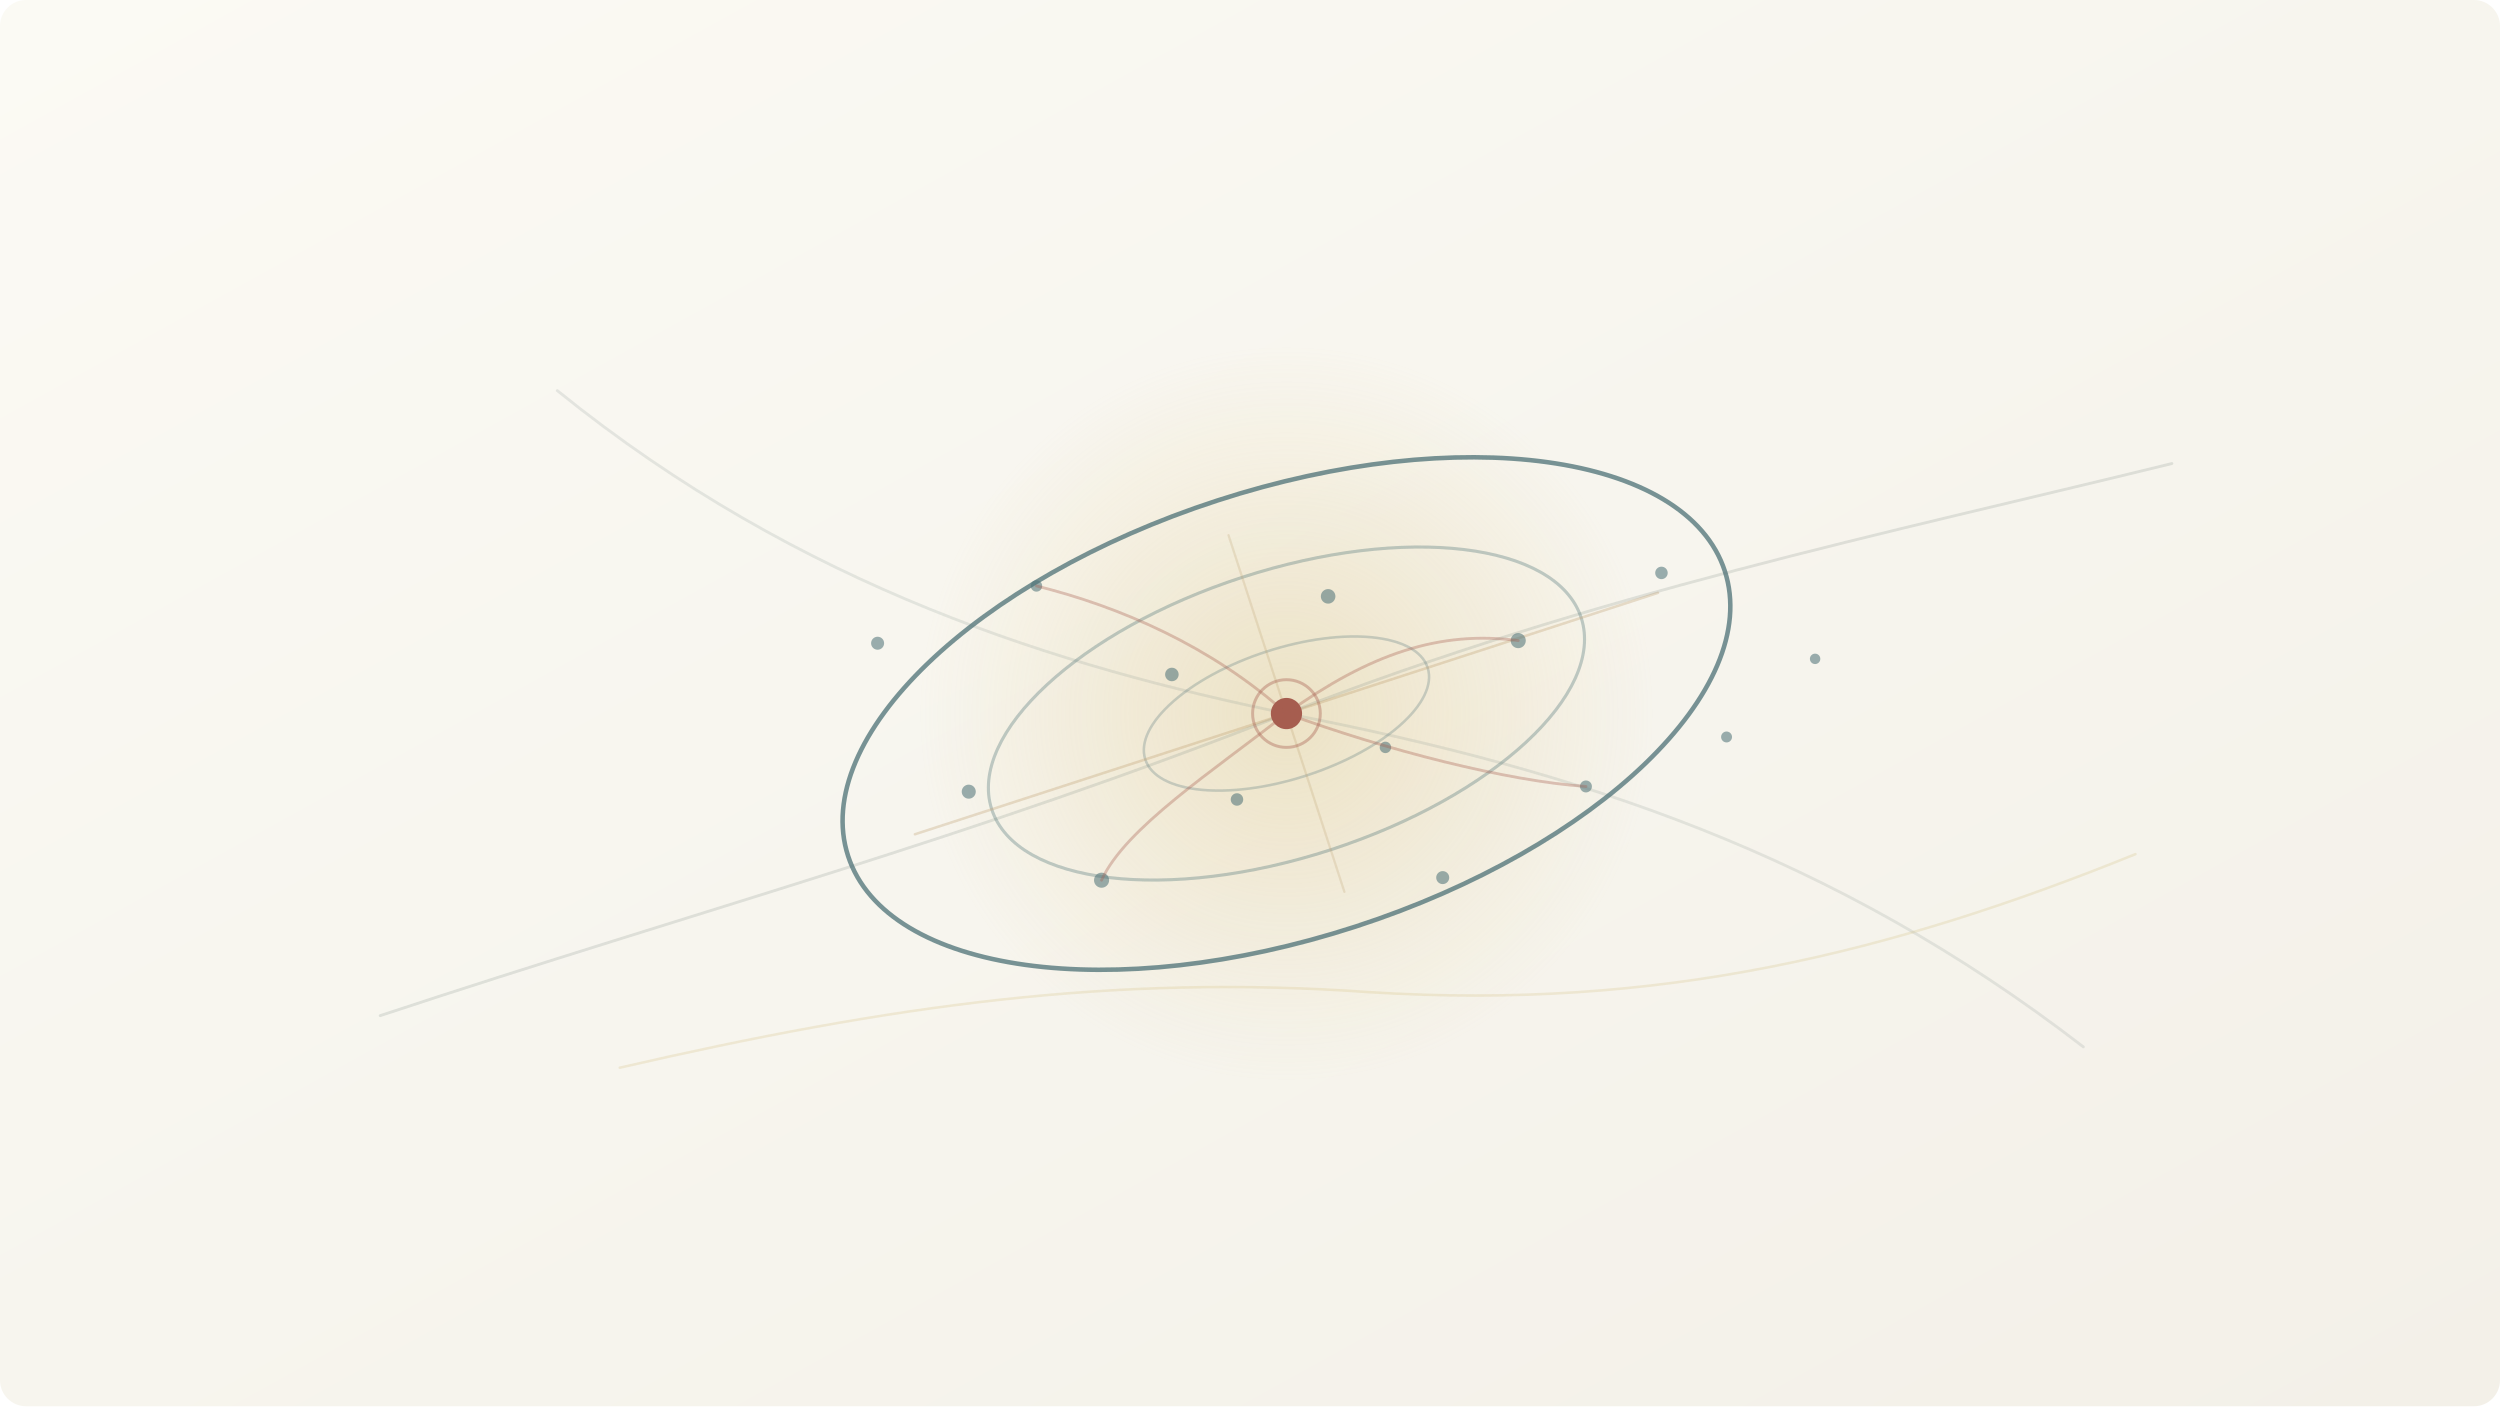
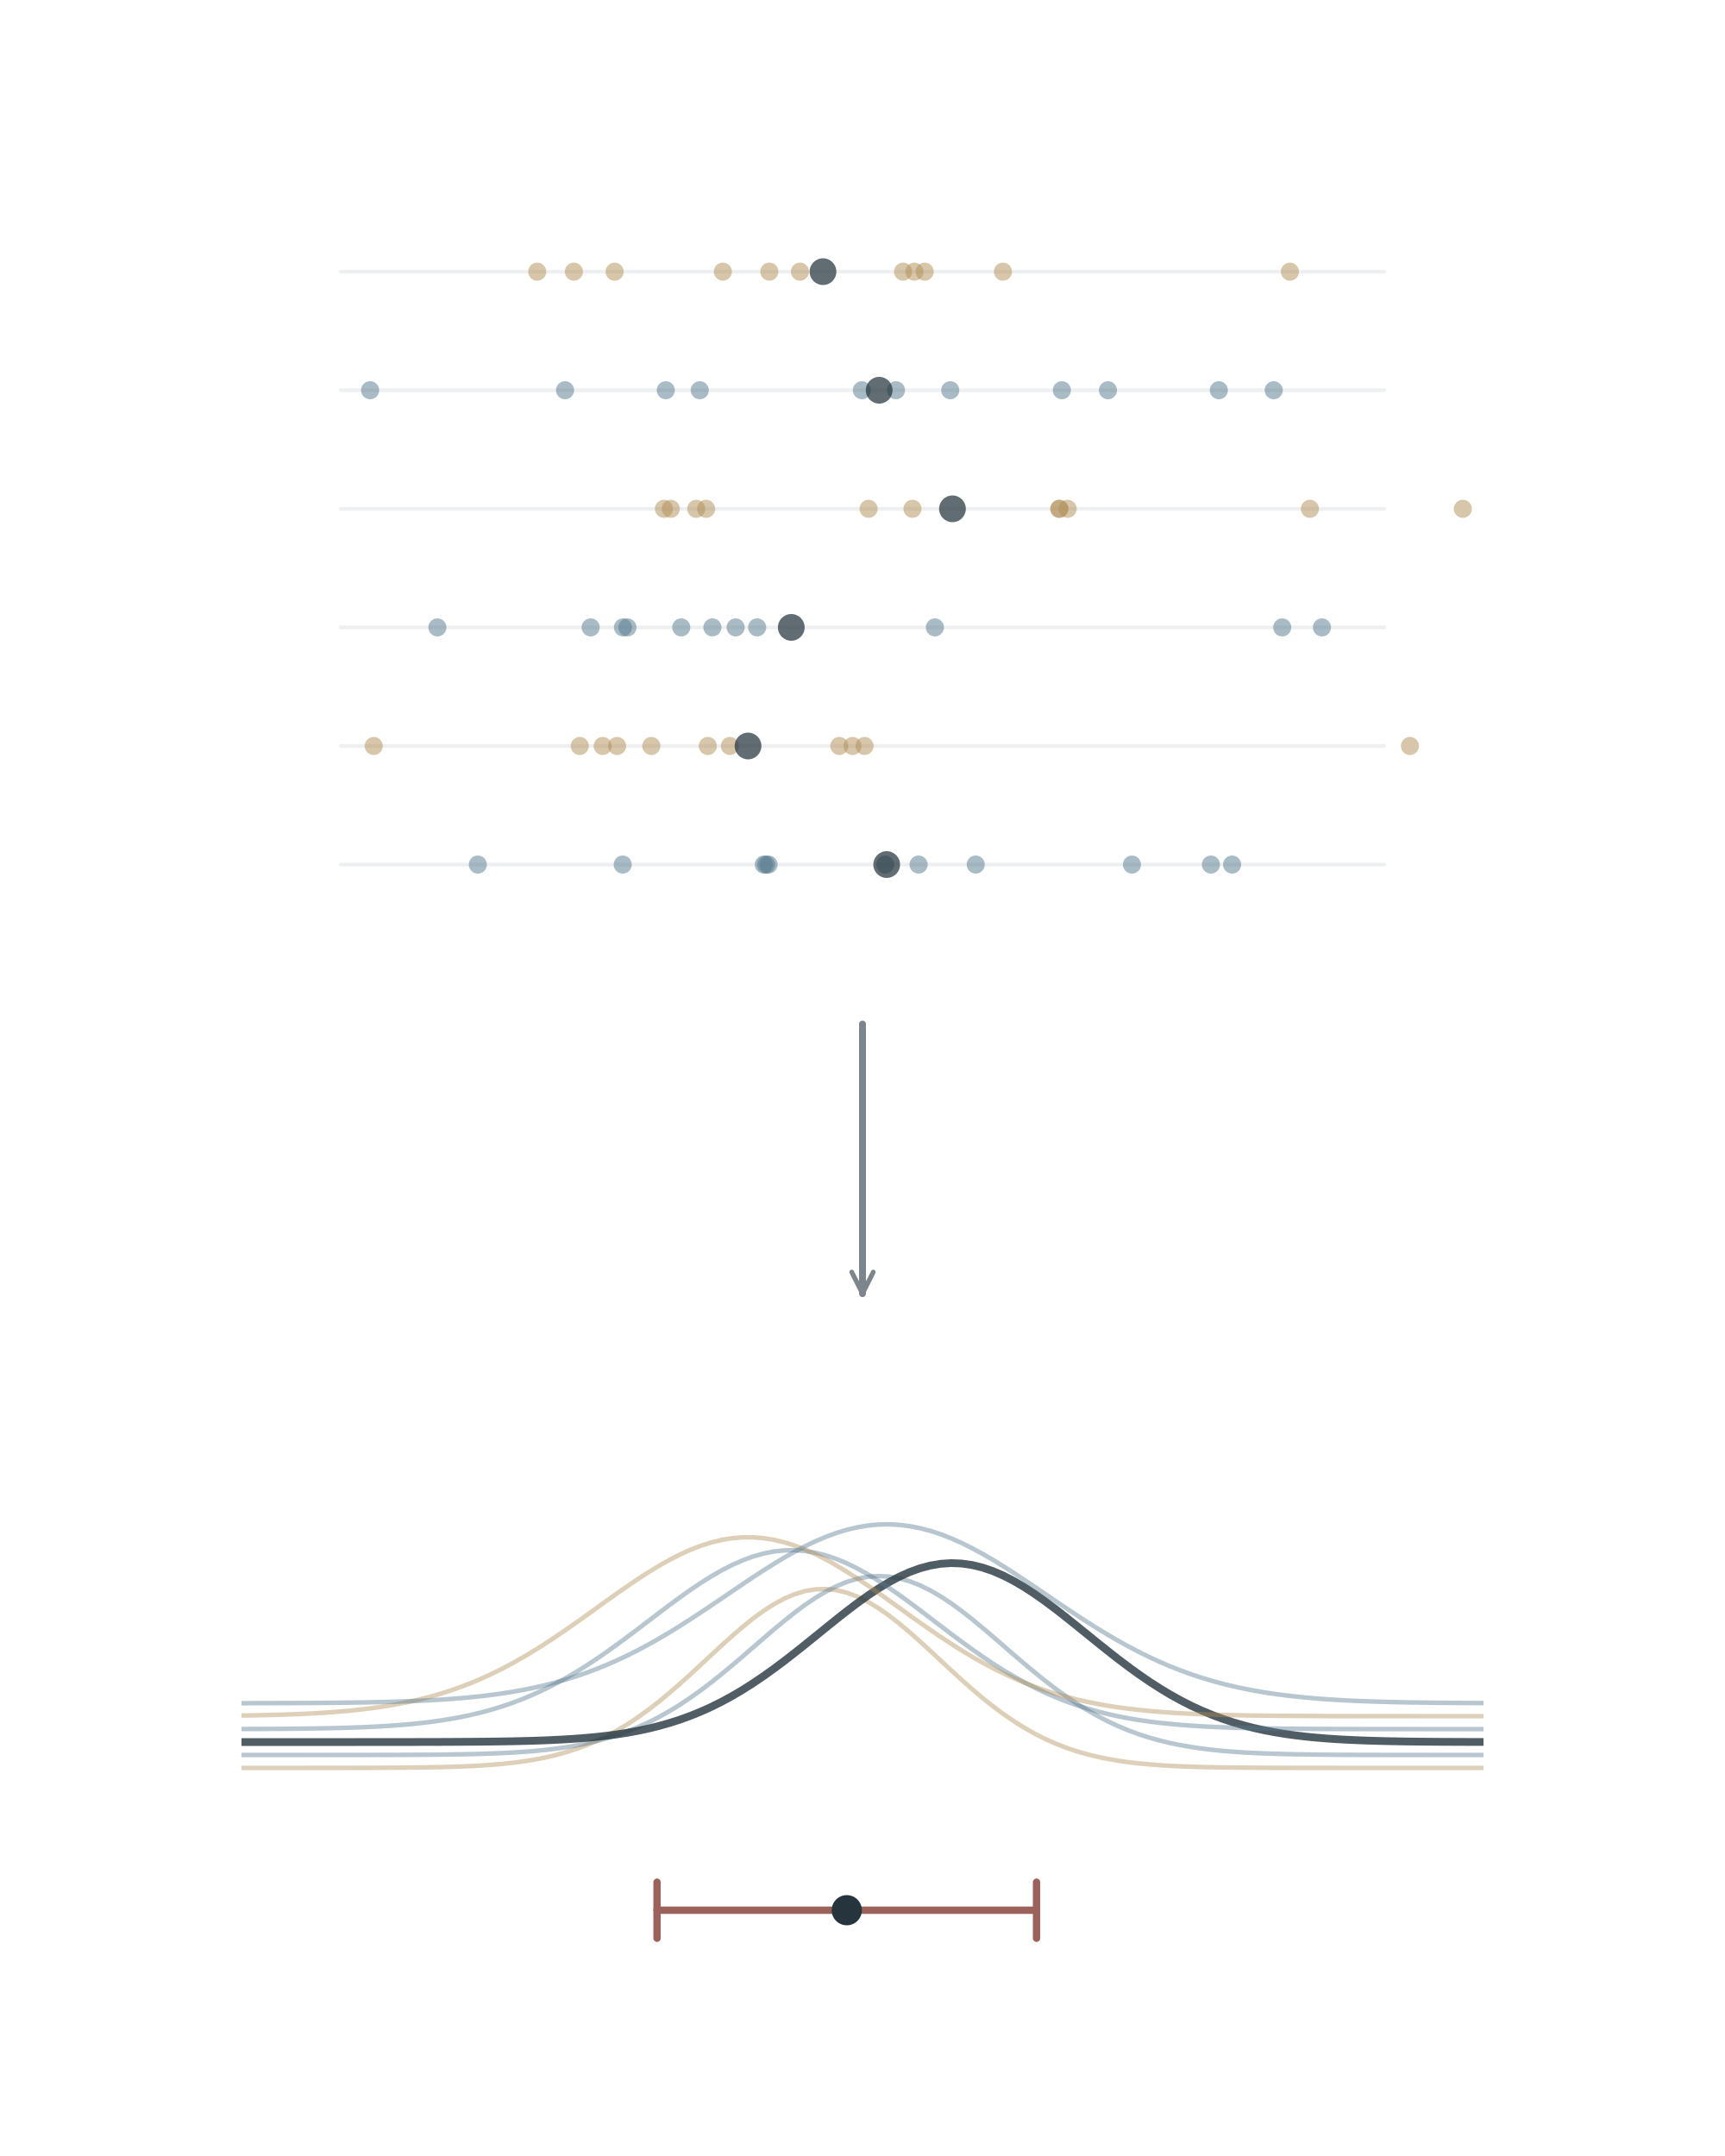
- <svg xmlns="http://www.w3.org/2000/svg" width="960" height="540" viewBox="0 0 960 540" role="img" aria-labelledby="title desc">
+ <svg xmlns="http://www.w3.org/2000/svg" viewBox="0 0 800 1000" role="img" aria-labelledby="repeated-samples-inducing-likelihoods-and-an-inferential-interval">
  <defs>
-     <linearGradient id="bg" x1="0" y1="0" x2="1" y2="1">
-       <stop offset="0" stop-color="#fbfaf4" />
-       <stop offset="1" stop-color="#f3f0e8" />
-     </linearGradient>
-     <radialGradient id="truthHalo" cx="50%" cy="50%" r="50%">
-       <stop offset="0" stop-color="#d8bd75" stop-opacity="0.34" />
-       <stop offset="1" stop-color="#d8bd75" stop-opacity="0" />
-     </radialGradient>
+     <marker id="open-arrow" viewBox="0 0 14 14" refX="12" refY="7" markerWidth="14" markerHeight="14" markerUnits="userSpaceOnUse" orient="auto">
+       <path d="M 2 2 L 12 7 L 2 12" fill="none" stroke="context-stroke" stroke-width="2.2" stroke-linecap="round" stroke-linejoin="round" />
+     </marker>
+     <style>
+     .ink { fill: none; stroke: #25343d; stroke-width: 3.2; stroke-linecap: round; stroke-linejoin: round; }
+     .blue { fill: none; stroke: #54778c; stroke-width: 3.4; stroke-linecap: round; stroke-linejoin: round; }
+     .red { fill: none; stroke: #9b625c; stroke-width: 3.4; stroke-linecap: round; stroke-linejoin: round; }
+     .gold { fill: none; stroke: #b08d55; stroke-width: 3.2; stroke-linecap: round; stroke-linejoin: round; }
+     .green { fill: none; stroke: #718677; stroke-width: 3.2; stroke-linecap: round; stroke-linejoin: round; }
+     .violet { fill: none; stroke: #756b82; stroke-width: 3.2; stroke-linecap: round; stroke-linejoin: round; }
+     .soft { fill: none; stroke: #9ba9ad; stroke-width: 1.75; stroke-linecap: round; stroke-linejoin: round; }
+   </style>
  </defs>
-   <rect width="960" height="540" rx="10" fill="url(#bg)" />
-   <circle cx="494" cy="274" r="142" fill="url(#truthHalo)" />
-   <g fill="none" stroke-linecap="round" stroke-linejoin="round">
-     <path d="M146 390 C270 349, 372 322, 494 274 C612 228, 724 205, 834 178" stroke="#82908a" stroke-width="1.1" opacity="0.22" />
-     <path d="M214 150 C308 226, 407 256, 494 274 C607 296, 704 328, 800 402" stroke="#82908a" stroke-width="1.1" opacity="0.18" />
-     <g transform="translate(494 274) rotate(-18)" opacity="0.76">
-       <ellipse cx="0" cy="0" rx="177" ry="86" stroke="#4f7377" stroke-width="1.75" />
-       <ellipse cx="0" cy="0" rx="119" ry="55" stroke="#4f7377" stroke-width="1.2" opacity="0.45" />
-       <ellipse cx="0" cy="0" rx="57" ry="25" stroke="#4f7377" stroke-width="1" opacity="0.36" />
-       <path d="M-150 0 H150" stroke="#b18b55" stroke-width="1" opacity="0.34" />
-       <path d="M0 -72 V72" stroke="#b18b55" stroke-width="0.9" opacity="0.25" />
-     </g>
-     <g fill="#4f7377" opacity="0.56">
-       <circle cx="337" cy="247" r="2.5" />
-       <circle cx="372" cy="304" r="2.7" />
-       <circle cx="398" cy="225" r="2.2" />
-       <circle cx="423" cy="338" r="2.9" />
-       <circle cx="450" cy="259" r="2.6" />
-       <circle cx="475" cy="307" r="2.4" />
-       <circle cx="510" cy="229" r="2.8" />
-       <circle cx="532" cy="287" r="2.2" />
-       <circle cx="554" cy="337" r="2.5" />
-       <circle cx="583" cy="246" r="2.9" />
-       <circle cx="609" cy="302" r="2.3" />
-       <circle cx="638" cy="220" r="2.4" />
-       <circle cx="663" cy="283" r="2.1" />
-       <circle cx="697" cy="253" r="2" />
-     </g>
-     <circle cx="494" cy="274" r="6" fill="#a65d4f" />
-     <circle cx="494" cy="274" r="13" fill="none" stroke="#a65d4f" stroke-width="1.15" opacity="0.38" />
-     <g stroke="#a65d4f" stroke-width="1.1" opacity="0.34">
-       <path d="M494 274 C465 248, 430 233, 398 225" />
-       <path d="M494 274 C466 296, 432 318, 423 338" />
-       <path d="M494 274 C526 251, 553 242, 583 246" />
-       <path d="M494 274 C532 288, 579 300, 609 302" />
-     </g>
-     <path d="M238 410 C342 386, 428 374, 526 381 C637 388, 726 366, 820 328" stroke="#d3bd7b" stroke-width="1" opacity="0.24" />
-   </g>
+   <path d="M 158 126 H 642" class="soft" opacity="0.18" />
+   <circle cx="424.06" cy="126" r="4.2" fill="#b08d55" opacity="0.5" />
+   <circle cx="465.13" cy="126" r="4.2" fill="#b08d55" opacity="0.5" />
+   <circle cx="335.24" cy="126" r="4.2" fill="#b08d55" opacity="0.5" />
+   <circle cx="285.04" cy="126" r="4.2" fill="#b08d55" opacity="0.5" />
+   <circle cx="249.15" cy="126" r="4.2" fill="#b08d55" opacity="0.5" />
+   <circle cx="266.15" cy="126" r="4.2" fill="#b08d55" opacity="0.5" />
+   <circle cx="356.8" cy="126" r="4.2" fill="#b08d55" opacity="0.5" />
+   <circle cx="418.81" cy="126" r="4.2" fill="#b08d55" opacity="0.5" />
+   <circle cx="370.99" cy="126" r="4.2" fill="#b08d55" opacity="0.5" />
+   <circle cx="598.22" cy="126" r="4.2" fill="#b08d55" opacity="0.5" />
+   <circle cx="428.84" cy="126" r="4.2" fill="#b08d55" opacity="0.5" />
+   <circle cx="381.68" cy="126" r="6.2" fill="#25343d" opacity="0.72" />
+   <path d="M 158 181 H 642" class="soft" opacity="0.18" />
+   <circle cx="565.25" cy="181" r="4.2" fill="#54778c" opacity="0.5" />
+   <circle cx="415.52" cy="181" r="4.2" fill="#54778c" opacity="0.5" />
+   <circle cx="492.46" cy="181" r="4.2" fill="#54778c" opacity="0.5" />
+   <circle cx="513.83" cy="181" r="4.2" fill="#54778c" opacity="0.5" />
+   <circle cx="590.71" cy="181" r="4.2" fill="#54778c" opacity="0.5" />
+   <circle cx="324.53" cy="181" r="4.2" fill="#54778c" opacity="0.5" />
+   <circle cx="171.64" cy="181" r="4.2" fill="#54778c" opacity="0.5" />
+   <circle cx="262.05" cy="181" r="4.2" fill="#54778c" opacity="0.5" />
+   <circle cx="308.77" cy="181" r="4.2" fill="#54778c" opacity="0.5" />
+   <circle cx="399.72" cy="181" r="4.2" fill="#54778c" opacity="0.5" />
+   <circle cx="440.69" cy="181" r="4.2" fill="#54778c" opacity="0.5" />
+   <circle cx="407.74" cy="181" r="6.2" fill="#25343d" opacity="0.72" />
+   <path d="M 158 236 H 642" class="soft" opacity="0.18" />
+   <circle cx="402.81" cy="236" r="4.2" fill="#b08d55" opacity="0.5" />
+   <circle cx="307.91" cy="236" r="4.2" fill="#b08d55" opacity="0.5" />
+   <circle cx="311.09" cy="236" r="4.2" fill="#b08d55" opacity="0.5" />
+   <circle cx="327.47" cy="236" r="4.2" fill="#b08d55" opacity="0.5" />
+   <circle cx="607.48" cy="236" r="4.2" fill="#b08d55" opacity="0.5" />
+   <circle cx="423.17" cy="236" r="4.2" fill="#b08d55" opacity="0.5" />
+   <circle cx="491.28" cy="236" r="4.2" fill="#b08d55" opacity="0.5" />
+   <circle cx="678.42" cy="236" r="4.2" fill="#b08d55" opacity="0.5" />
+   <circle cx="322.89" cy="236" r="4.2" fill="#b08d55" opacity="0.5" />
+   <circle cx="491.27" cy="236" r="4.2" fill="#b08d55" opacity="0.5" />
+   <circle cx="495.13" cy="236" r="4.2" fill="#b08d55" opacity="0.5" />
+   <circle cx="441.72" cy="236" r="6.2" fill="#25343d" opacity="0.72" />
+   <path d="M 158 291 H 642" class="soft" opacity="0.18" />
+   <circle cx="351.14" cy="291" r="4.2" fill="#54778c" opacity="0.5" />
+   <circle cx="613.08" cy="291" r="4.2" fill="#54778c" opacity="0.5" />
+   <circle cx="330.39" cy="291" r="4.2" fill="#54778c" opacity="0.5" />
+   <circle cx="433.57" cy="291" r="4.2" fill="#54778c" opacity="0.5" />
+   <circle cx="341.16" cy="291" r="4.2" fill="#54778c" opacity="0.5" />
+   <circle cx="594.66" cy="291" r="4.2" fill="#54778c" opacity="0.5" />
+   <circle cx="315.94" cy="291" r="4.2" fill="#54778c" opacity="0.5" />
+   <circle cx="290.98" cy="291" r="4.2" fill="#54778c" opacity="0.5" />
+   <circle cx="202.86" cy="291" r="4.2" fill="#54778c" opacity="0.5" />
+   <circle cx="288.9" cy="291" r="4.2" fill="#54778c" opacity="0.5" />
+   <circle cx="273.92" cy="291" r="4.2" fill="#54778c" opacity="0.5" />
+   <circle cx="366.97" cy="291" r="6.2" fill="#25343d" opacity="0.72" />
+   <path d="M 158 346 H 642" class="soft" opacity="0.18" />
+   <circle cx="268.87" cy="346" r="4.2" fill="#b08d55" opacity="0.5" />
+   <circle cx="302.07" cy="346" r="4.2" fill="#b08d55" opacity="0.5" />
+   <circle cx="400.95" cy="346" r="4.2" fill="#b08d55" opacity="0.5" />
+   <circle cx="328.26" cy="346" r="4.2" fill="#b08d55" opacity="0.5" />
+   <circle cx="653.88" cy="346" r="4.2" fill="#b08d55" opacity="0.5" />
+   <circle cx="389.26" cy="346" r="4.2" fill="#b08d55" opacity="0.5" />
+   <circle cx="173.32" cy="346" r="4.2" fill="#b08d55" opacity="0.5" />
+   <circle cx="279.51" cy="346" r="4.2" fill="#b08d55" opacity="0.5" />
+   <circle cx="286.18" cy="346" r="4.2" fill="#b08d55" opacity="0.5" />
+   <circle cx="395.36" cy="346" r="4.2" fill="#b08d55" opacity="0.5" />
+   <circle cx="338.5" cy="346" r="4.2" fill="#b08d55" opacity="0.5" />
+   <circle cx="346.92" cy="346" r="6.2" fill="#25343d" opacity="0.72" />
+   <path d="M 158 401 H 642" class="soft" opacity="0.18" />
+   <circle cx="356.44" cy="401" r="4.2" fill="#54778c" opacity="0.5" />
+   <circle cx="426.01" cy="401" r="4.2" fill="#54778c" opacity="0.5" />
+   <circle cx="524.96" cy="401" r="4.2" fill="#54778c" opacity="0.5" />
+   <circle cx="571.41" cy="401" r="4.2" fill="#54778c" opacity="0.5" />
+   <circle cx="410.56" cy="401" r="4.2" fill="#54778c" opacity="0.5" />
+   <circle cx="288.79" cy="401" r="4.2" fill="#54778c" opacity="0.5" />
+   <circle cx="355.3" cy="401" r="4.2" fill="#54778c" opacity="0.5" />
+   <circle cx="561.59" cy="401" r="4.2" fill="#54778c" opacity="0.5" />
+   <circle cx="221.6" cy="401" r="4.2" fill="#54778c" opacity="0.5" />
+   <circle cx="452.51" cy="401" r="4.2" fill="#54778c" opacity="0.5" />
+   <circle cx="354.21" cy="401" r="4.2" fill="#54778c" opacity="0.5" />
+   <circle cx="411.22" cy="401" r="6.2" fill="#25343d" opacity="0.72" />
+   <path d="M 400 475 C 400 518, 400 555, 400 600" class="ink" marker-end="url(#open-arrow)" opacity="0.6" />
+   <path d="M 112 820 L 116.84 820 L 121.68 820 L 126.52 820 L 131.36 820 L 136.2 820 L 141.04 820 L 145.88 819.99 L 150.72 819.99 L 155.56 819.99 L 160.4 819.98 L 165.24 819.97 L 170.08 819.96 L 174.92 819.95 L 179.76 819.92 L 184.61 819.89 L 189.45 819.85 L 194.29 819.8 L 199.13 819.73 L 203.97 819.63 L 208.81 819.51 L 213.65 819.34 L 218.49 819.14 L 223.33 818.87 L 228.17 818.54 L 233.01 818.12 L 237.85 817.61 L 242.69 816.98 L 247.53 816.21 L 252.37 815.28 L 257.21 814.17 L 262.05 812.86 L 266.89 811.33 L 271.73 809.56 L 276.57 807.51 L 281.41 805.19 L 286.25 802.58 L 291.09 799.68 L 295.93 796.47 L 300.77 792.98 L 305.61 789.22 L 310.45 785.22 L 315.29 781.01 L 320.13 776.65 L 324.97 772.18 L 329.82 767.67 L 334.66 763.19 L 339.5 758.82 L 344.34 754.65 L 349.18 750.75 L 354.02 747.2 L 358.86 744.09 L 363.7 741.48 L 368.54 739.42 L 373.38 737.97 L 378.22 737.17 L 383.06 737.03 L 387.9 737.55 L 392.74 738.72 L 397.58 740.52 L 402.42 742.9 L 407.26 745.81 L 412.1 749.18 L 416.94 752.94 L 421.78 757 L 426.62 761.3 L 431.46 765.74 L 436.3 770.24 L 441.14 774.74 L 445.98 779.16 L 450.82 783.44 L 455.66 787.53 L 460.5 791.4 L 465.34 795.01 L 470.18 798.34 L 475.03 801.37 L 479.87 804.11 L 484.71 806.55 L 489.55 808.71 L 494.39 810.6 L 499.23 812.24 L 504.07 813.64 L 508.91 814.83 L 513.75 815.83 L 518.59 816.66 L 523.43 817.35 L 528.27 817.92 L 533.11 818.37 L 537.95 818.74 L 542.79 819.03 L 547.63 819.26 L 552.47 819.44 L 557.31 819.58 L 562.15 819.69 L 566.99 819.77 L 571.83 819.83 L 576.67 819.88 L 581.51 819.91 L 586.35 819.94 L 591.19 819.96 L 596.03 819.97 L 600.87 819.98 L 605.71 819.98 L 610.55 819.99 L 615.39 819.99 L 620.24 820 L 625.08 820 L 629.92 820 L 634.76 820 L 639.6 820 L 644.44 820 L 649.28 820 L 654.12 820 L 658.96 820 L 663.8 820 L 668.64 820 L 673.48 820 L 678.32 820 L 683.16 820 L 688 820" fill="none" stroke="#b08d55" stroke-width="2.1" opacity="0.42" />
+   <path d="M 112 814 L 116.84 814 L 121.68 814 L 126.52 814 L 131.36 814 L 136.2 814 L 141.04 814 L 145.88 814 L 150.72 814 L 155.56 813.99 L 160.4 813.99 L 165.24 813.99 L 170.08 813.98 L 174.92 813.97 L 179.76 813.96 L 184.61 813.95 L 189.45 813.93 L 194.29 813.9 L 199.13 813.87 L 203.97 813.83 L 208.81 813.77 L 213.65 813.69 L 218.49 813.6 L 223.33 813.47 L 228.17 813.31 L 233.01 813.11 L 237.85 812.86 L 242.69 812.55 L 247.53 812.17 L 252.37 811.71 L 257.21 811.14 L 262.05 810.46 L 266.89 809.65 L 271.73 808.69 L 276.57 807.57 L 281.41 806.26 L 286.25 804.75 L 291.09 803.02 L 295.93 801.06 L 300.77 798.85 L 305.61 796.39 L 310.45 793.67 L 315.29 790.7 L 320.13 787.48 L 324.97 784.02 L 329.82 780.34 L 334.66 776.48 L 339.5 772.46 L 344.34 768.34 L 349.18 764.15 L 354.02 759.96 L 358.86 755.82 L 363.7 751.79 L 368.54 747.95 L 373.38 744.36 L 378.22 741.09 L 383.06 738.19 L 387.9 735.72 L 392.74 733.73 L 397.58 732.26 L 402.42 731.35 L 407.26 731 L 412.1 731.23 L 416.94 732.04 L 421.78 733.4 L 426.62 735.28 L 431.46 737.66 L 436.3 740.48 L 441.14 743.68 L 445.98 747.21 L 450.82 751.01 L 455.66 755 L 460.5 759.12 L 465.34 763.31 L 470.18 767.51 L 475.03 771.65 L 479.87 775.69 L 484.71 779.59 L 489.55 783.3 L 494.39 786.8 L 499.23 790.08 L 504.07 793.1 L 508.91 795.87 L 513.75 798.38 L 518.59 800.63 L 523.43 802.64 L 528.27 804.42 L 533.11 805.97 L 537.95 807.32 L 542.79 808.48 L 547.63 809.47 L 552.47 810.31 L 557.31 811.01 L 562.15 811.6 L 566.99 812.09 L 571.83 812.48 L 576.67 812.81 L 581.51 813.07 L 586.35 813.28 L 591.19 813.44 L 596.03 813.57 L 600.87 813.68 L 605.71 813.75 L 610.55 813.82 L 615.39 813.86 L 620.24 813.9 L 625.08 813.93 L 629.92 813.95 L 634.76 813.96 L 639.6 813.97 L 644.44 813.98 L 649.28 813.99 L 654.12 813.99 L 658.96 813.99 L 663.8 814 L 668.64 814 L 673.48 814 L 678.32 814 L 683.16 814 L 688 814" fill="none" stroke="#54778c" stroke-width="2.1" opacity="0.42" />
+   <path d="M 112 808 L 116.84 808 L 121.68 808 L 126.52 808 L 131.36 808 L 136.2 808 L 141.04 808 L 145.88 808 L 150.72 808 L 155.56 808 L 160.4 808 L 165.24 808 L 170.08 807.99 L 174.92 807.99 L 179.76 807.99 L 184.61 807.98 L 189.45 807.98 L 194.29 807.97 L 199.13 807.96 L 203.97 807.95 L 208.81 807.93 L 213.65 807.9 L 218.49 807.87 L 223.33 807.83 L 228.17 807.78 L 233.01 807.71 L 237.85 807.63 L 242.69 807.52 L 247.53 807.39 L 252.37 807.22 L 257.21 807.01 L 262.05 806.75 L 266.89 806.44 L 271.73 806.06 L 276.57 805.61 L 281.41 805.07 L 286.25 804.42 L 291.09 803.66 L 295.93 802.77 L 300.77 801.74 L 305.61 800.54 L 310.45 799.17 L 315.29 797.62 L 320.13 795.87 L 324.97 793.9 L 329.82 791.72 L 334.66 789.31 L 339.5 786.68 L 344.34 783.83 L 349.18 780.75 L 354.02 777.48 L 358.86 774.02 L 363.7 770.4 L 368.54 766.64 L 373.38 762.79 L 378.22 758.88 L 383.06 754.95 L 387.9 751.06 L 392.74 747.25 L 397.58 743.58 L 402.42 740.11 L 407.26 736.88 L 412.1 733.95 L 416.94 731.37 L 421.78 729.18 L 426.62 727.42 L 431.46 726.13 L 436.3 725.32 L 441.14 725 L 445.98 725.2 L 450.82 725.89 L 455.66 727.07 L 460.5 728.72 L 465.34 730.81 L 470.18 733.3 L 475.03 736.15 L 479.87 739.31 L 484.71 742.73 L 489.55 746.36 L 494.39 750.14 L 499.23 754.02 L 504.07 757.94 L 508.91 761.86 L 513.75 765.73 L 518.59 769.52 L 523.43 773.17 L 528.27 776.67 L 533.11 779.99 L 537.95 783.11 L 542.79 786.02 L 547.63 788.71 L 552.47 791.17 L 557.31 793.4 L 562.15 795.42 L 566.99 797.22 L 571.83 798.82 L 576.67 800.23 L 581.51 801.47 L 586.35 802.54 L 591.19 803.46 L 596.03 804.25 L 600.87 804.92 L 605.71 805.49 L 610.55 805.96 L 615.39 806.36 L 620.24 806.69 L 625.08 806.95 L 629.92 807.17 L 634.76 807.35 L 639.6 807.49 L 644.44 807.6 L 649.28 807.69 L 654.12 807.77 L 658.96 807.82 L 663.8 807.86 L 668.64 807.9 L 673.48 807.92 L 678.32 807.94 L 683.16 807.96 L 688 807.97" fill="none" stroke="#25343d" stroke-width="3.6" opacity="0.8" />
+   <path d="M 112 801.95 L 116.84 801.94 L 121.68 801.92 L 126.52 801.89 L 131.36 801.86 L 136.2 801.82 L 141.04 801.76 L 145.88 801.7 L 150.72 801.61 L 155.56 801.51 L 160.4 801.38 L 165.24 801.22 L 170.08 801.03 L 174.92 800.8 L 179.76 800.51 L 184.61 800.17 L 189.45 799.77 L 194.29 799.29 L 199.13 798.73 L 203.97 798.07 L 208.81 797.3 L 213.65 796.41 L 218.49 795.39 L 223.33 794.23 L 228.17 792.91 L 233.01 791.42 L 237.85 789.75 L 242.69 787.9 L 247.53 785.86 L 252.37 783.62 L 257.21 781.18 L 262.05 778.54 L 266.89 775.71 L 271.73 772.69 L 276.57 769.51 L 281.41 766.17 L 286.25 762.71 L 291.09 759.13 L 295.93 755.49 L 300.77 751.8 L 305.61 748.12 L 310.45 744.47 L 315.29 740.91 L 320.13 737.47 L 324.97 734.21 L 329.82 731.16 L 334.66 728.37 L 339.5 725.89 L 344.34 723.74 L 349.18 721.96 L 354.02 720.58 L 358.86 719.62 L 363.7 719.1 L 368.54 719.02 L 373.38 719.39 L 378.22 720.2 L 383.06 721.43 L 387.9 723.07 L 392.74 725.09 L 397.58 727.47 L 402.42 730.15 L 407.26 733.11 L 412.1 736.31 L 416.94 739.69 L 421.78 743.21 L 426.62 746.83 L 431.46 750.51 L 436.3 754.2 L 441.14 757.86 L 445.98 761.47 L 450.82 764.97 L 455.66 768.36 L 460.5 771.6 L 465.34 774.67 L 470.18 777.57 L 475.03 780.27 L 479.87 782.78 L 484.71 785.1 L 489.55 787.21 L 494.39 789.13 L 499.23 790.86 L 504.07 792.4 L 508.91 793.78 L 513.75 795 L 518.59 796.07 L 523.43 797 L 528.27 797.81 L 533.11 798.51 L 537.95 799.1 L 542.79 799.61 L 547.63 800.04 L 552.47 800.4 L 557.31 800.7 L 562.15 800.95 L 566.99 801.16 L 571.83 801.33 L 576.67 801.47 L 581.51 801.58 L 586.35 801.67 L 591.19 801.74 L 596.03 801.8 L 600.87 801.84 L 605.71 801.88 L 610.55 801.91 L 615.39 801.93 L 620.24 801.95 L 625.08 801.96 L 629.92 801.97 L 634.76 801.98 L 639.6 801.98 L 644.44 801.99 L 649.28 801.99 L 654.12 801.99 L 658.96 802 L 663.8 802 L 668.64 802 L 673.48 802 L 678.32 802 L 683.16 802 L 688 802" fill="none" stroke="#54778c" stroke-width="2.1" opacity="0.42" />
+   <path d="M 112 795.7 L 116.84 795.63 L 121.68 795.53 L 126.52 795.42 L 131.36 795.28 L 136.2 795.11 L 141.04 794.9 L 145.88 794.66 L 150.72 794.37 L 155.56 794.02 L 160.4 793.62 L 165.24 793.14 L 170.08 792.59 L 174.92 791.94 L 179.76 791.2 L 184.61 790.36 L 189.45 789.39 L 194.29 788.3 L 199.13 787.07 L 203.97 785.69 L 208.81 784.15 L 213.65 782.45 L 218.49 780.58 L 223.33 778.54 L 228.17 776.32 L 233.01 773.92 L 237.85 771.35 L 242.69 768.61 L 247.53 765.71 L 252.37 762.67 L 257.21 759.49 L 262.05 756.2 L 266.89 752.83 L 271.73 749.39 L 276.57 745.91 L 281.41 742.43 L 286.25 738.99 L 291.09 735.61 L 295.93 732.34 L 300.77 729.21 L 305.61 726.26 L 310.45 723.53 L 315.29 721.05 L 320.13 718.86 L 324.97 716.98 L 329.82 715.44 L 334.66 714.26 L 339.5 713.47 L 344.34 713.06 L 349.18 713.04 L 354.02 713.43 L 358.86 714.2 L 363.7 715.35 L 368.54 716.86 L 373.38 718.72 L 378.22 720.89 L 383.06 723.35 L 387.9 726.07 L 392.74 729 L 397.58 732.12 L 402.42 735.38 L 407.26 738.75 L 412.1 742.2 L 416.94 745.67 L 421.78 749.15 L 426.62 752.59 L 431.46 755.97 L 436.3 759.27 L 441.14 762.45 L 445.98 765.51 L 450.82 768.41 L 455.66 771.16 L 460.5 773.75 L 465.34 776.16 L 470.18 778.39 L 475.03 780.45 L 479.87 782.33 L 484.71 784.04 L 489.55 785.59 L 494.39 786.98 L 499.23 788.22 L 504.07 789.32 L 508.91 790.29 L 513.75 791.15 L 518.59 791.9 L 523.43 792.54 L 528.27 793.1 L 533.11 793.59 L 537.95 794 L 542.79 794.34 L 547.63 794.64 L 552.47 794.89 L 557.31 795.09 L 562.15 795.27 L 566.99 795.41 L 571.83 795.52 L 576.67 795.62 L 581.51 795.7 L 586.35 795.76 L 591.19 795.81 L 596.03 795.85 L 600.87 795.88 L 605.71 795.91 L 610.55 795.93 L 615.39 795.95 L 620.24 795.96 L 625.08 795.97 L 629.92 795.98 L 634.76 795.98 L 639.6 795.99 L 644.44 795.99 L 649.28 795.99 L 654.12 795.99 L 658.96 796 L 663.8 796 L 668.64 796 L 673.48 796 L 678.32 796 L 683.16 796 L 688 796" fill="none" stroke="#b08d55" stroke-width="2.1" opacity="0.42" />
+   <path d="M 112 789.98 L 116.84 789.97 L 121.68 789.96 L 126.52 789.95 L 131.36 789.93 L 136.2 789.92 L 141.04 789.89 L 145.88 789.87 L 150.72 789.83 L 155.56 789.79 L 160.4 789.73 L 165.24 789.67 L 170.08 789.59 L 174.92 789.49 L 179.76 789.38 L 184.61 789.24 L 189.45 789.07 L 194.29 788.87 L 199.13 788.63 L 203.97 788.36 L 208.81 788.03 L 213.65 787.65 L 218.49 787.21 L 223.33 786.69 L 228.17 786.11 L 233.01 785.43 L 237.85 784.66 L 242.69 783.79 L 247.53 782.81 L 252.37 781.71 L 257.21 780.48 L 262.05 779.12 L 266.89 777.61 L 271.73 775.95 L 276.57 774.14 L 281.41 772.18 L 286.25 770.05 L 291.09 767.77 L 295.93 765.34 L 300.77 762.75 L 305.61 760.02 L 310.45 757.16 L 315.29 754.17 L 320.13 751.09 L 324.97 747.91 L 329.82 744.68 L 334.66 741.4 L 339.5 738.11 L 344.34 734.83 L 349.18 731.59 L 354.02 728.43 L 358.86 725.38 L 363.7 722.46 L 368.54 719.72 L 373.38 717.17 L 378.22 714.85 L 383.06 712.8 L 387.9 711.02 L 392.74 709.55 L 397.58 708.4 L 402.42 707.58 L 407.26 707.12 L 412.1 707.01 L 416.94 707.25 L 421.78 707.84 L 426.62 708.78 L 431.46 710.05 L 436.3 711.63 L 441.14 713.52 L 445.98 715.67 L 450.82 718.08 L 455.66 720.7 L 460.5 723.51 L 465.34 726.48 L 470.18 729.58 L 475.03 732.77 L 479.87 736.02 L 484.71 739.31 L 489.55 742.6 L 494.39 745.87 L 499.23 749.08 L 504.07 752.22 L 508.91 755.28 L 513.75 758.22 L 518.59 761.03 L 523.43 763.71 L 528.27 766.24 L 533.11 768.63 L 537.95 770.85 L 542.79 772.92 L 547.63 774.82 L 552.47 776.58 L 557.31 778.18 L 562.15 779.63 L 566.99 780.95 L 571.83 782.13 L 576.67 783.18 L 581.51 784.12 L 586.35 784.96 L 591.19 785.69 L 596.03 786.33 L 600.87 786.89 L 605.71 787.38 L 610.55 787.8 L 615.39 788.16 L 620.24 788.46 L 625.08 788.73 L 629.92 788.95 L 634.76 789.13 L 639.6 789.29 L 644.44 789.42 L 649.28 789.53 L 654.12 789.62 L 658.96 789.69 L 663.8 789.75 L 668.64 789.8 L 673.48 789.84 L 678.32 789.88 L 683.16 789.9 L 688 789.92" fill="none" stroke="#54778c" stroke-width="2.1" opacity="0.42" />
+   <path d="M 304.71 886 H 480.71" class="red" stroke-width="4" />
+   <path d="M 304.71 873 V 899 M 480.71 873 V 899" class="red" />
+   <circle cx="392.71" cy="886" r="7" fill="#25343d" />
</svg>
